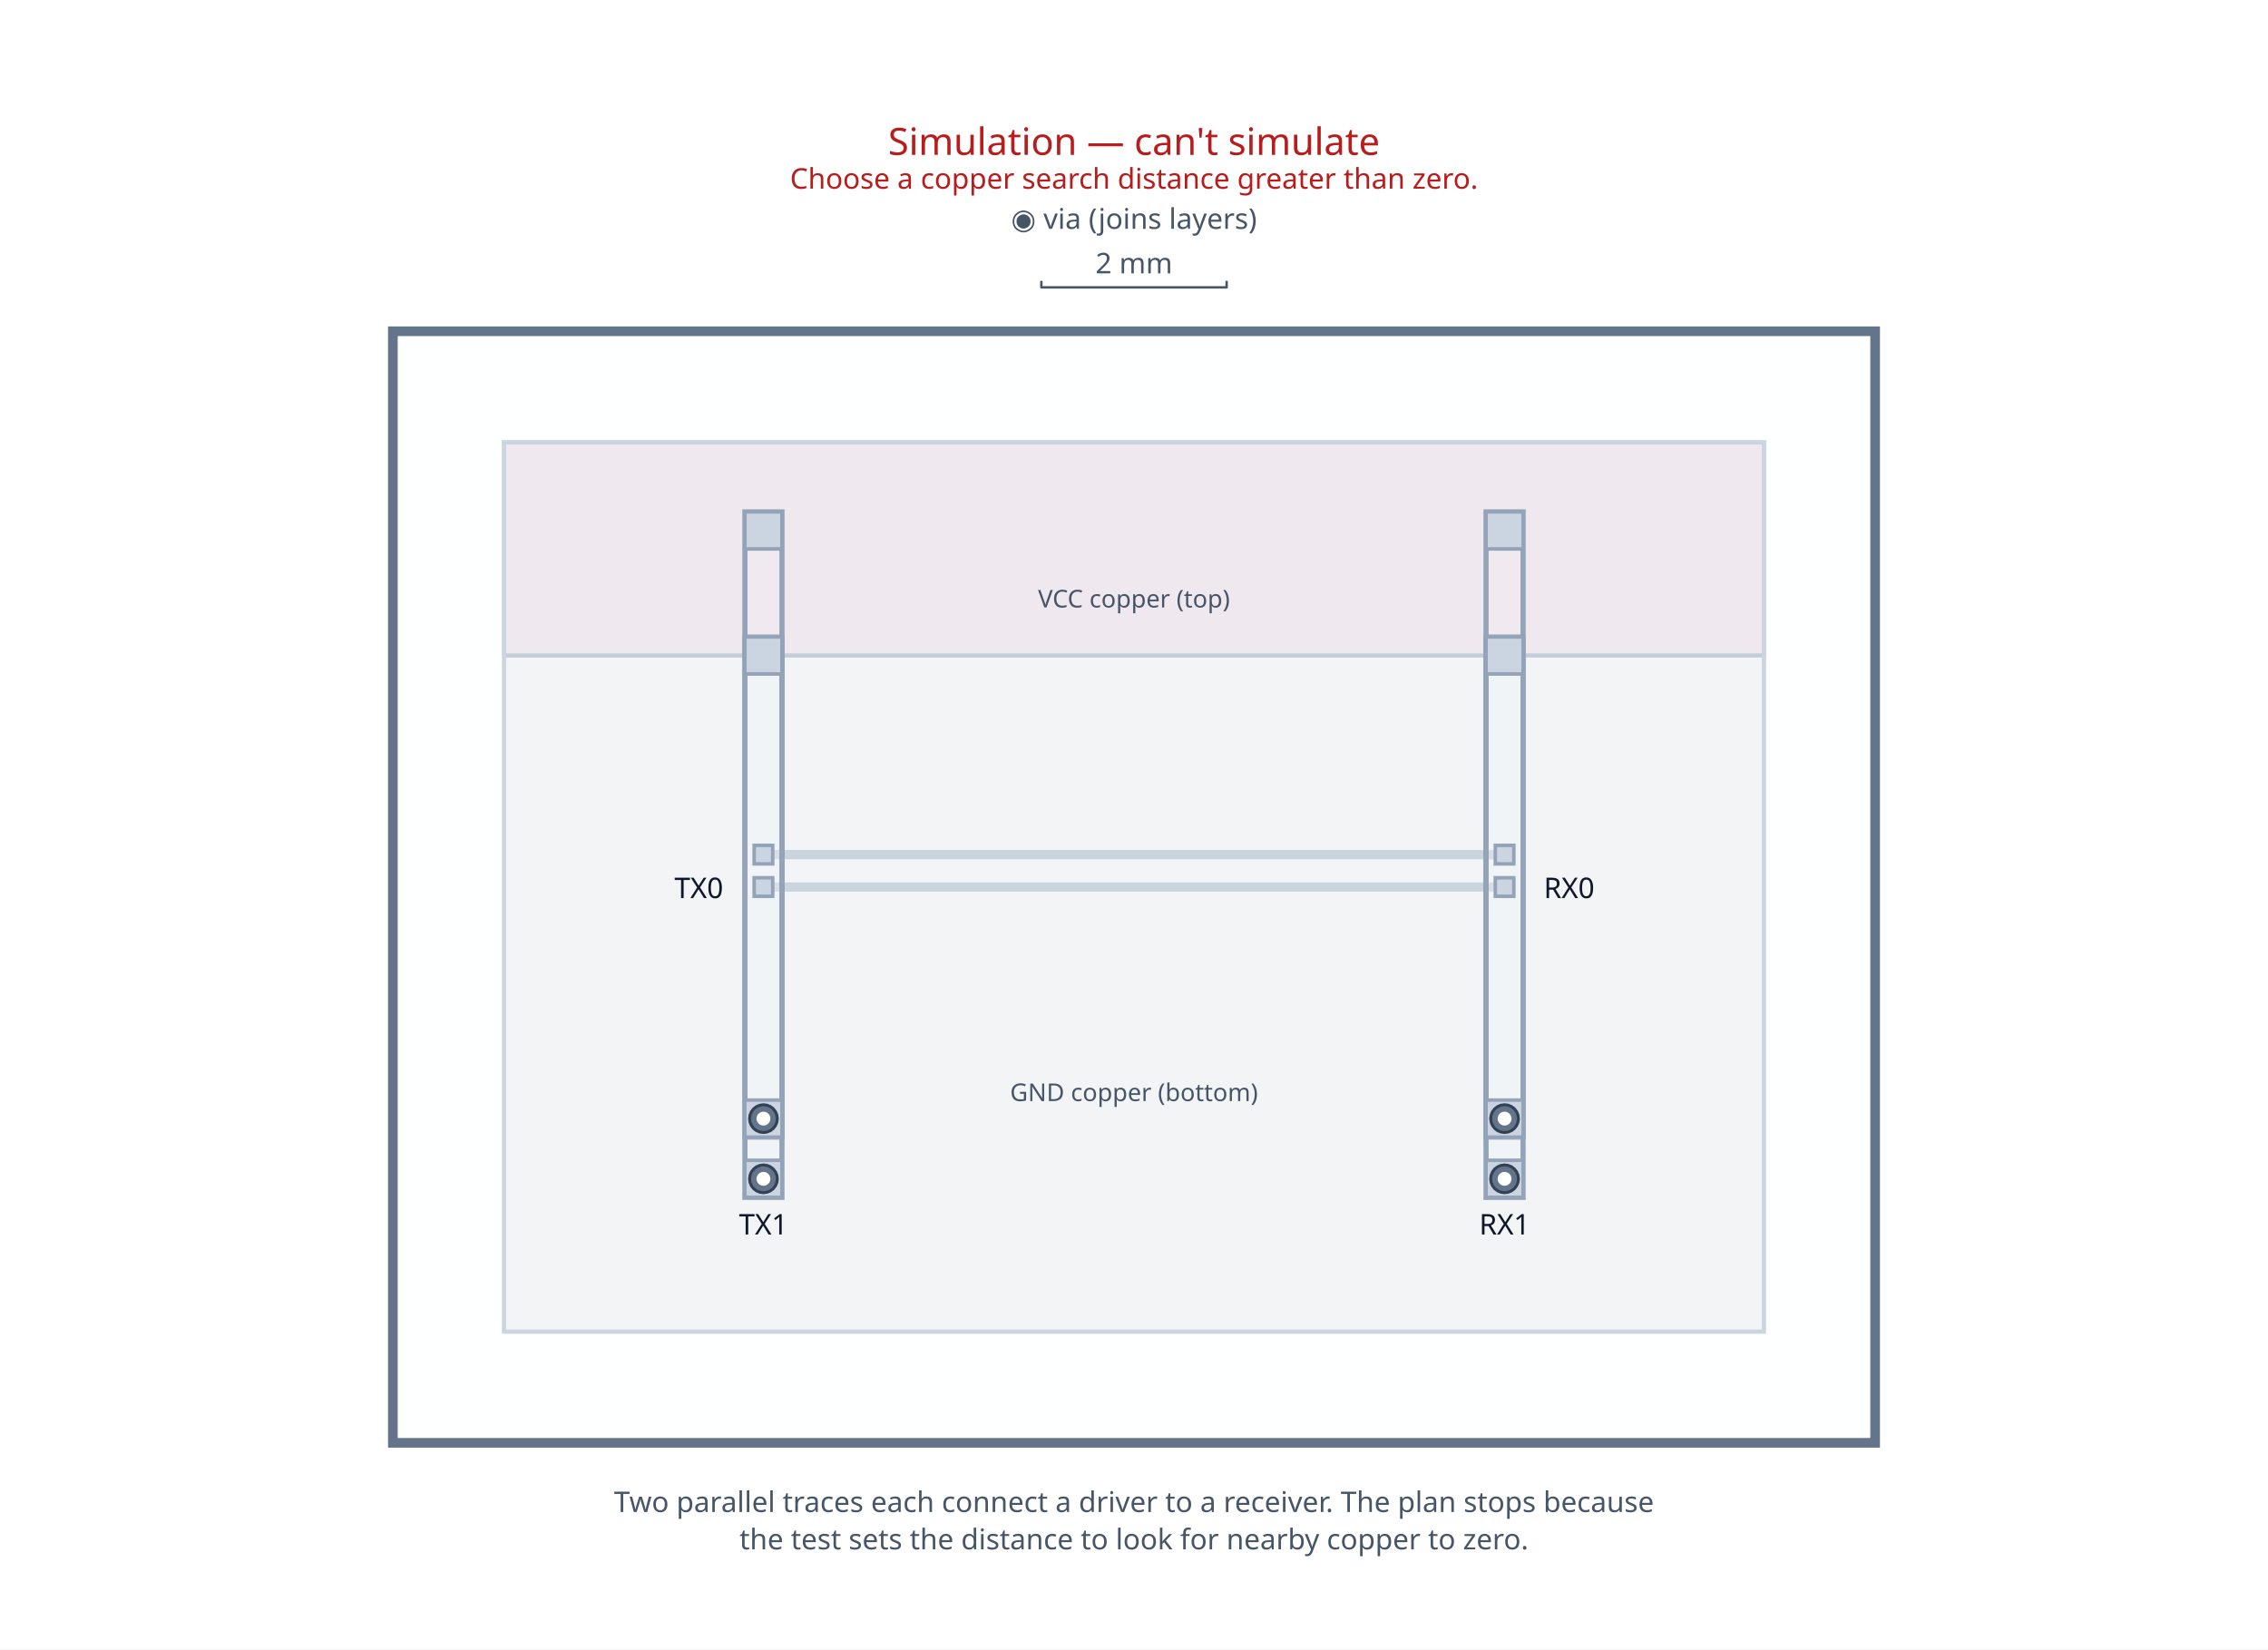
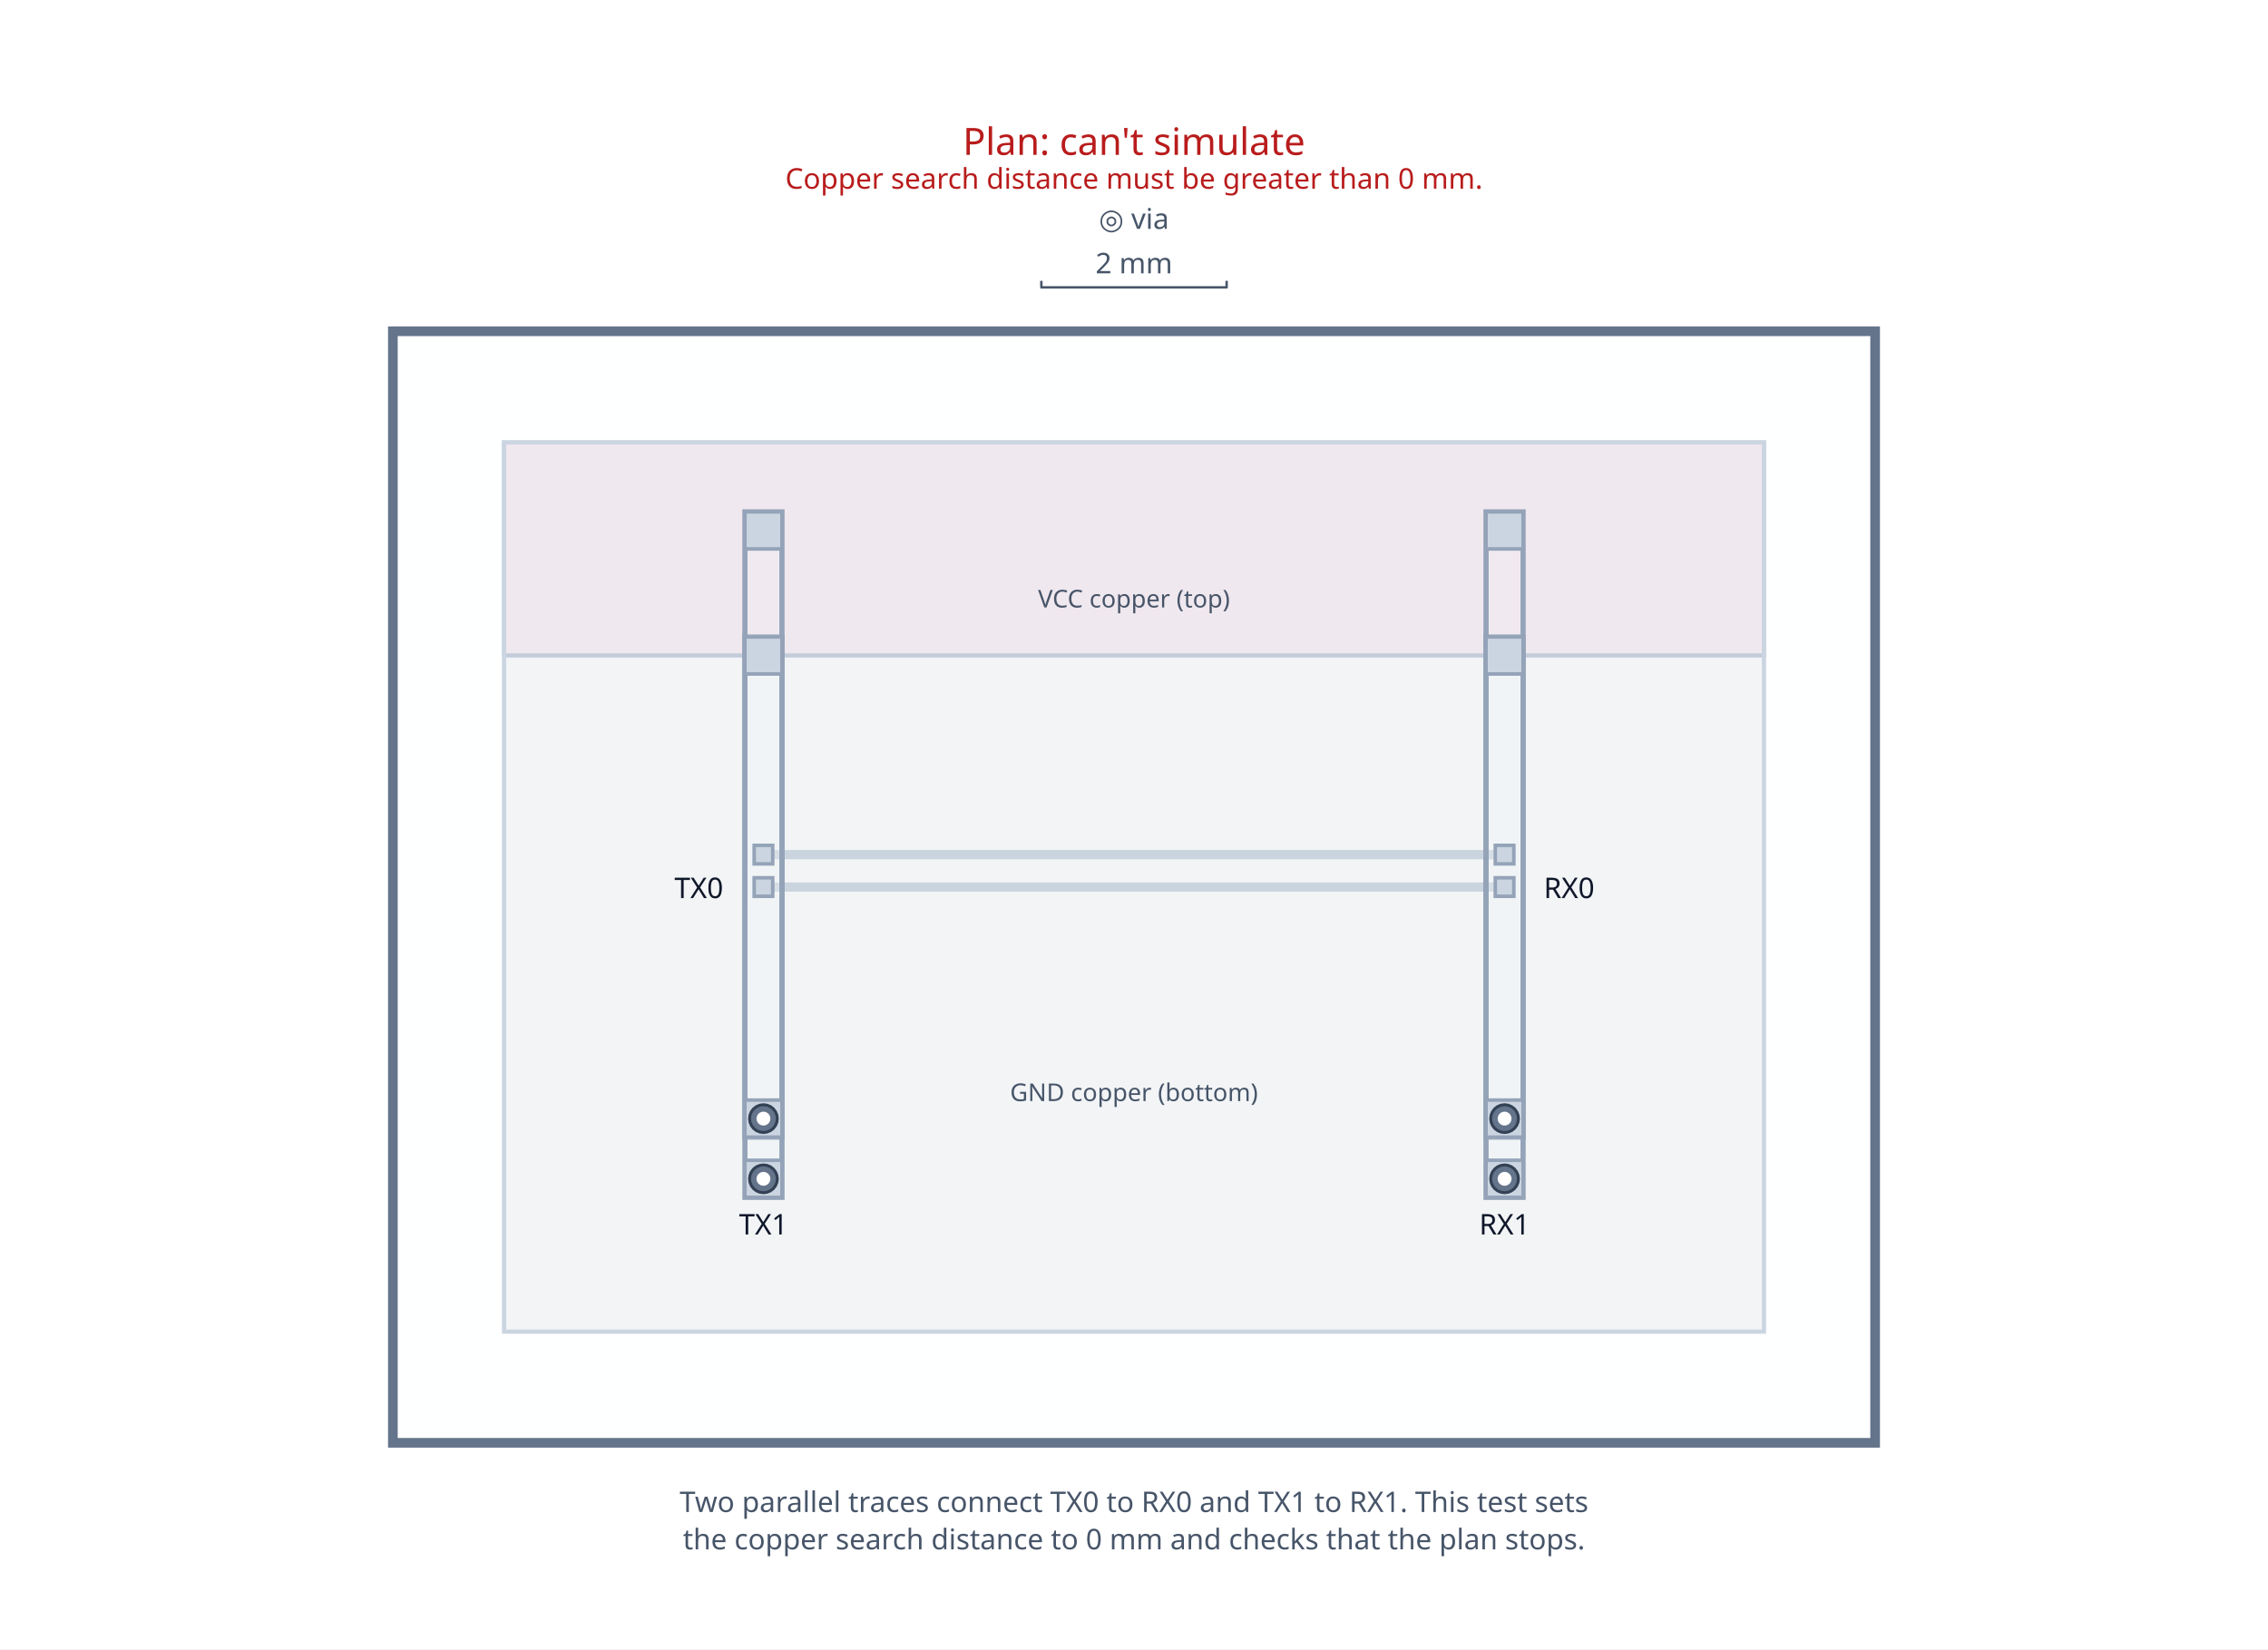
<svg xmlns="http://www.w3.org/2000/svg" width="1100" height="800" viewBox="0 0 1100 800">
  <rect width="100%" height="100%" fill="white" />
  <g>
    <polyline data-points="-4,0 4,0" data-type="line" data-label="Out of scope · source_trace_6" points="370.274,430.271 729.726,430.271" fill="none" stroke="#cbd5e1" stroke-linejoin="round" stroke-width="4.493" />
  </g>
  <g>
    <polyline data-points="-4,0.35 4,0.35" data-type="line" data-label="Out of scope · source_trace_13" points="370.274,414.545 729.726,414.545" fill="none" stroke="#cbd5e1" stroke-linejoin="round" stroke-width="4.493" />
  </g>
  <g>
    <polyline data-points="-1,6.544615 -1,6.473846 1,6.473846 1,6.544615" data-type="line" data-label="2 mm" points="505.068,136.212 505.068,139.391 594.932,139.391 594.932,136.212" fill="none" stroke="#475569" stroke-linejoin="round" stroke-width="1.175" />
  </g>
  <g>
-     <rect data-type="rect" data-label="Copper scope distance must be finite and positive" data-x="0" data-y="7.658462" x="298.383" y="77.524" width="503.234" height="17.281" fill="transparent" stroke="none" stroke-width="0.022" />
+     <rect data-type="rect" data-label="Copper scope distance must be finite and positive" data-x="0" data-y="7.658462" x="352.163" y="77.524" width="395.674" height="17.281" fill="transparent" stroke="none" stroke-width="0.022" />
  </g>
  <g>
    <rect data-type="rect" data-label="" data-x="0" data-y="0.673723" x="165.662" y="40" width="768.675" height="720" fill="none" stroke="none" stroke-width="0.022" />
  </g>
  <g>
    <polygon data-type="polygon" data-label="board" data-points="-8,-6 8,-6 8,6 -8,6" points="190.547,699.861 909.453,699.861 909.453,160.682 190.547,160.682" fill="rgba(248,250,252,0.16)" stroke="#64748b" stroke-width="4.689" />
  </g>
  <g>
    <polygon data-type="polygon" data-label="VCC copper (top)" data-points="-6.8,2.5 6.8,2.5 6.8,4.8 -6.8,4.8" points="244.465,317.943 855.535,317.943 855.535,214.6 244.465,214.6" fill="rgba(219,39,119,0.06)" stroke="#cbd5e1" stroke-width="2.032" />
  </g>
  <g>
    <polygon data-type="polygon" data-label="GND copper (bottom)" data-points="-6.8,-4.8 6.8,-4.8 6.8,4.8 -6.8,4.8" points="244.465,645.943 855.535,645.943 855.535,214.6 244.465,214.6" fill="rgba(100,116,139,0.08)" stroke="#cbd5e1" stroke-width="2.032" />
  </g>
  <g>
    <polygon data-type="polygon" data-label="TX0" data-points="-4.2,-2.7 -3.8,-2.7 -3.8,2.7 -4.2,2.7" points="361.287,551.587 379.26,551.587 379.26,308.956 361.287,308.956" fill="rgba(241,245,249,0.18)" stroke="#94a3b8" stroke-width="2.501" />
  </g>
  <g>
    <polygon data-type="polygon" data-label="pcb_component_1" data-points="-4.15,-2.65 -3.85,-2.65 -3.85,-2.35 -4.15,-2.35" points="363.534,549.34 377.013,549.34 377.013,535.861 363.534,535.861" fill="rgba(241,245,249,0.18)" stroke="#94a3b8" stroke-width="2.501" />
  </g>
  <g>
    <polygon data-type="polygon" data-label="RX0" data-points="3.8,-2.7 4.2,-2.7 4.2,2.7 3.8,2.7" points="720.74,551.587 738.713,551.587 738.713,308.956 720.74,308.956" fill="rgba(241,245,249,0.18)" stroke="#94a3b8" stroke-width="2.501" />
  </g>
  <g>
    <polygon data-type="polygon" data-label="pcb_component_3" data-points="3.85,-2.65 4.15,-2.65 4.15,-2.35 3.85,-2.35" points="722.987,549.34 736.466,549.34 736.466,535.861 722.987,535.861" fill="rgba(241,245,249,0.18)" stroke="#94a3b8" stroke-width="2.501" />
  </g>
  <g>
    <polygon data-type="polygon" data-label="TX1" data-points="-4.2,-3.35 -3.8,-3.35 -3.8,4.05 -4.2,4.05" points="361.287,580.792 379.26,580.792 379.26,248.299 361.287,248.299" fill="rgba(241,245,249,0.18)" stroke="#94a3b8" stroke-width="2.501" />
  </g>
  <g>
    <polygon data-type="polygon" data-label="pcb_component_5" data-points="-4.15,-3.3 -3.85,-3.3 -3.85,-3 -4.15,-3" points="363.534,578.546 377.013,578.546 377.013,565.066 363.534,565.066" fill="rgba(241,245,249,0.18)" stroke="#94a3b8" stroke-width="2.501" />
  </g>
  <g>
    <polygon data-type="polygon" data-label="RX1" data-points="3.8,-3.35 4.2,-3.35 4.2,4.05 3.8,4.05" points="720.74,580.792 738.713,580.792 738.713,248.299 720.74,248.299" fill="rgba(241,245,249,0.18)" stroke="#94a3b8" stroke-width="2.501" />
  </g>
  <g>
    <polygon data-type="polygon" data-label="pcb_component_7" data-points="3.85,-3.3 4.15,-3.3 4.15,-3 3.85,-3" points="722.987,578.546 736.466,578.546 736.466,565.066 722.987,565.066" fill="rgba(241,245,249,0.18)" stroke="#94a3b8" stroke-width="2.501" />
  </g>
  <g>
    <polygon data-type="polygon" data-label="TX0.Y (source_port_2)" data-points="-4.1,-0.1 -3.9,-0.1 -3.9,0.1 -4.1,0.1" points="365.781,434.765 374.767,434.765 374.767,425.778 365.781,425.778" fill="#cbd5e1" stroke="#94a3b8" stroke-width="1.719" />
  </g>
  <g>
    <polygon data-type="polygon" data-label="TX0.GND (source_port_1)" data-points="-4.2,-2.7 -3.8,-2.7 -3.8,-2.3 -4.2,-2.3" points="361.287,551.587 379.26,551.587 379.26,533.614 361.287,533.614" fill="#cbd5e1" stroke="#94a3b8" stroke-width="1.719" />
  </g>
  <g>
    <polygon data-type="polygon" data-label="TX0.VCC (source_port_3)" data-points="-4.2,2.3 -3.8,2.3 -3.8,2.7 -4.2,2.7" points="361.287,326.929 379.26,326.929 379.26,308.956 361.287,308.956" fill="#cbd5e1" stroke="#94a3b8" stroke-width="1.719" />
  </g>
  <g>
    <polygon data-type="polygon" data-label="RX0.A (source_port_6)" data-points="3.9,-0.1 4.1,-0.1 4.1,0.1 3.9,0.1" points="725.233,434.765 734.219,434.765 734.219,425.778 725.233,425.778" fill="#cbd5e1" stroke="#94a3b8" stroke-width="1.719" />
  </g>
  <g>
    <polygon data-type="polygon" data-label="RX0.GND (source_port_7)" data-points="3.8,-2.7 4.2,-2.7 4.2,-2.3 3.8,-2.3" points="720.74,551.587 738.713,551.587 738.713,533.614 720.74,533.614" fill="#cbd5e1" stroke="#94a3b8" stroke-width="1.719" />
  </g>
  <g>
    <polygon data-type="polygon" data-label="RX0.VCC (source_port_9)" data-points="3.8,2.3 4.2,2.3 4.2,2.7 3.8,2.7" points="720.74,326.929 738.713,326.929 738.713,308.956 720.74,308.956" fill="#cbd5e1" stroke="#94a3b8" stroke-width="1.719" />
  </g>
  <g>
    <polygon data-type="polygon" data-label="TX1.Y (source_port_14)" data-points="-4.1,0.25 -3.9,0.25 -3.9,0.45 -4.1,0.45" points="365.781,419.039 374.767,419.039 374.767,410.052 365.781,410.052" fill="#cbd5e1" stroke="#94a3b8" stroke-width="1.719" />
  </g>
  <g>
    <polygon data-type="polygon" data-label="TX1.GND (source_port_13)" data-points="-4.2,-3.35 -3.8,-3.35 -3.8,-2.95 -4.2,-2.95" points="361.287,580.792 379.26,580.792 379.26,562.82 361.287,562.82" fill="#cbd5e1" stroke="#94a3b8" stroke-width="1.719" />
  </g>
  <g>
    <polygon data-type="polygon" data-label="TX1.VCC (source_port_15)" data-points="-4.2,3.65 -3.8,3.65 -3.8,4.05 -4.2,4.05" points="361.287,266.271 379.26,266.271 379.26,248.299 361.287,248.299" fill="#cbd5e1" stroke="#94a3b8" stroke-width="1.719" />
  </g>
  <g>
    <polygon data-type="polygon" data-label="RX1.A (source_port_18)" data-points="3.9,0.25 4.1,0.25 4.1,0.45 3.9,0.45" points="725.233,419.039 734.219,419.039 734.219,410.052 725.233,410.052" fill="#cbd5e1" stroke="#94a3b8" stroke-width="1.719" />
  </g>
  <g>
    <polygon data-type="polygon" data-label="RX1.GND (source_port_19)" data-points="3.8,-3.35 4.2,-3.35 4.2,-2.95 3.8,-2.95" points="720.74,580.792 738.713,580.792 738.713,562.82 720.74,562.82" fill="#cbd5e1" stroke="#94a3b8" stroke-width="1.719" />
  </g>
  <g>
    <polygon data-type="polygon" data-label="RX1.VCC (source_port_21)" data-points="3.8,3.65 4.2,3.65 4.2,4.05 3.8,4.05" points="720.74,266.271 738.713,266.271 738.713,248.299 720.74,248.299" fill="#cbd5e1" stroke="#94a3b8" stroke-width="1.719" />
  </g>
  <g>
    <polygon data-type="polygon" data-label="Via pcb_via_0 · top–inner1–inner2–bottom" data-points="-3.85,-2.5 -3.855111,-2.461177 -3.870096,-2.425 -3.893934,-2.393934 -3.925,-2.370096 -3.961177,-2.355111 -4,-2.35 -4.038823,-2.355111 -4.075,-2.370096 -4.106066,-2.393934 -4.129904,-2.425 -4.144889,-2.461177 -4.15,-2.5 -4.144889,-2.538823 -4.129904,-2.575 -4.106066,-2.606066 -4.075,-2.629904 -4.038823,-2.644889 -4,-2.65 -3.961177,-2.644889 -3.925,-2.629904 -3.893934,-2.606066 -3.870096,-2.575 -3.855111,-2.538823" points="377.013,542.6 376.784,540.856 376.111,539.23 375.039,537.835 373.644,536.764 372.018,536.09 370.274,535.861 368.529,536.09 366.904,536.764 365.508,537.835 364.437,539.23 363.764,540.856 363.534,542.6 363.764,544.345 364.437,545.97 365.508,547.366 366.904,548.437 368.529,549.11 370.274,549.34 372.018,549.11 373.644,548.437 375.039,547.366 376.111,545.97 376.784,544.345" fill="#64748b" stroke="#334155" stroke-width="1.407" />
  </g>
  <g>
    <polygon data-type="polygon" data-label="Via pcb_via_0 · top–inner1–inner2–bottom" data-points="-3.925,-2.5 -3.927556,-2.480589 -3.935048,-2.4625 -3.946967,-2.446967 -3.9625,-2.435048 -3.980589,-2.427556 -4,-2.425 -4.019411,-2.427556 -4.0375,-2.435048 -4.053033,-2.446967 -4.064952,-2.4625 -4.072444,-2.480589 -4.075,-2.5 -4.072444,-2.519411 -4.064952,-2.5375 -4.053033,-2.553033 -4.0375,-2.564952 -4.019411,-2.572444 -4,-2.575 -3.980589,-2.572444 -3.9625,-2.564952 -3.946967,-2.553033 -3.935048,-2.5375 -3.927556,-2.519411" points="373.644,542.6 373.529,541.728 373.192,540.915 372.657,540.217 371.959,539.682 371.146,539.345 370.274,539.23 369.402,539.345 368.589,539.682 367.891,540.217 367.355,540.915 367.019,541.728 366.904,542.6 367.019,543.473 367.355,544.285 367.891,544.983 368.589,545.519 369.402,545.855 370.274,545.97 371.146,545.855 371.959,545.519 372.657,544.983 373.192,544.285 373.529,543.473" fill="#fff" stroke="none" stroke-width="0.022" />
  </g>
  <g>
    <polygon data-type="polygon" data-label="Via pcb_via_1 · top–inner1–inner2–bottom" data-points="4.15,-2.5 4.144889,-2.461177 4.129904,-2.425 4.106066,-2.393934 4.075,-2.370096 4.038823,-2.355111 4,-2.35 3.961177,-2.355111 3.925,-2.370096 3.893934,-2.393934 3.870096,-2.425 3.855111,-2.461177 3.85,-2.5 3.855111,-2.538823 3.870096,-2.575 3.893934,-2.606066 3.925,-2.629904 3.961177,-2.644889 4,-2.65 4.038823,-2.644889 4.075,-2.629904 4.106066,-2.606066 4.129904,-2.575 4.144889,-2.538823" points="736.466,542.6 736.236,540.856 735.563,539.23 734.492,537.835 733.096,536.764 731.471,536.09 729.726,535.861 727.982,536.09 726.356,536.764 724.961,537.835 723.889,539.23 723.216,540.856 722.987,542.6 723.216,544.345 723.889,545.97 724.961,547.366 726.356,548.437 727.982,549.11 729.726,549.34 731.471,549.11 733.096,548.437 734.492,547.366 735.563,545.97 736.236,544.345" fill="#64748b" stroke="#334155" stroke-width="1.407" />
  </g>
  <g>
    <polygon data-type="polygon" data-label="Via pcb_via_1 · top–inner1–inner2–bottom" data-points="4.075,-2.5 4.072444,-2.480589 4.064952,-2.4625 4.053033,-2.446967 4.0375,-2.435048 4.019411,-2.427556 4,-2.425 3.980589,-2.427556 3.9625,-2.435048 3.946967,-2.446967 3.935048,-2.4625 3.927556,-2.480589 3.925,-2.5 3.927556,-2.519411 3.935048,-2.5375 3.946967,-2.553033 3.9625,-2.564952 3.980589,-2.572444 4,-2.575 4.019411,-2.572444 4.0375,-2.564952 4.053033,-2.553033 4.064952,-2.5375 4.072444,-2.519411" points="733.096,542.6 732.981,541.728 732.645,540.915 732.109,540.217 731.411,539.682 730.598,539.345 729.726,539.23 728.854,539.345 728.041,539.682 727.343,540.217 726.808,540.915 726.471,541.728 726.356,542.6 726.471,543.473 726.808,544.285 727.343,544.983 728.041,545.519 728.854,545.855 729.726,545.97 730.598,545.855 731.411,545.519 732.109,544.983 732.645,544.285 732.981,543.473" fill="#fff" stroke="none" stroke-width="0.022" />
  </g>
  <g>
    <polygon data-type="polygon" data-label="Via pcb_via_2 · top–inner1–inner2–bottom" data-points="-3.85,-3.15 -3.855111,-3.111177 -3.870096,-3.075 -3.893934,-3.043934 -3.925,-3.020096 -3.961177,-3.005111 -4,-3 -4.038823,-3.005111 -4.075,-3.020096 -4.106066,-3.043934 -4.129904,-3.075 -4.144889,-3.111177 -4.15,-3.15 -4.144889,-3.188823 -4.129904,-3.225 -4.106066,-3.256066 -4.075,-3.279904 -4.038823,-3.294889 -4,-3.3 -3.961177,-3.294889 -3.925,-3.279904 -3.893934,-3.256066 -3.870096,-3.225 -3.855111,-3.188823" points="377.013,571.806 376.784,570.061 376.111,568.436 375.039,567.04 373.644,565.969 372.018,565.296 370.274,565.066 368.529,565.296 366.904,565.969 365.508,567.04 364.437,568.436 363.764,570.061 363.534,571.806 363.764,573.55 364.437,575.176 365.508,576.572 366.904,577.643 368.529,578.316 370.274,578.546 372.018,578.316 373.644,577.643 375.039,576.572 376.111,575.176 376.784,573.55" fill="#64748b" stroke="#334155" stroke-width="1.407" />
  </g>
  <g>
    <polygon data-type="polygon" data-label="Via pcb_via_2 · top–inner1–inner2–bottom" data-points="-3.925,-3.15 -3.927556,-3.130589 -3.935048,-3.1125 -3.946967,-3.096967 -3.9625,-3.085048 -3.980589,-3.077556 -4,-3.075 -4.019411,-3.077556 -4.0375,-3.085048 -4.053033,-3.096967 -4.064952,-3.1125 -4.072444,-3.130589 -4.075,-3.15 -4.072444,-3.169411 -4.064952,-3.1875 -4.053033,-3.203033 -4.0375,-3.214952 -4.019411,-3.222444 -4,-3.225 -3.980589,-3.222444 -3.9625,-3.214952 -3.946967,-3.203033 -3.935048,-3.1875 -3.927556,-3.169411" points="373.644,571.806 373.529,570.934 373.192,570.121 372.657,569.423 371.959,568.887 371.146,568.551 370.274,568.436 369.402,568.551 368.589,568.887 367.891,569.423 367.355,570.121 367.019,570.934 366.904,571.806 367.019,572.678 367.355,573.491 367.891,574.189 368.589,574.724 369.402,575.061 370.274,575.176 371.146,575.061 371.959,574.724 372.657,574.189 373.192,573.491 373.529,572.678" fill="#fff" stroke="none" stroke-width="0.022" />
  </g>
  <g>
    <polygon data-type="polygon" data-label="Via pcb_via_3 · top–inner1–inner2–bottom" data-points="4.15,-3.15 4.144889,-3.111177 4.129904,-3.075 4.106066,-3.043934 4.075,-3.020096 4.038823,-3.005111 4,-3 3.961177,-3.005111 3.925,-3.020096 3.893934,-3.043934 3.870096,-3.075 3.855111,-3.111177 3.85,-3.15 3.855111,-3.188823 3.870096,-3.225 3.893934,-3.256066 3.925,-3.279904 3.961177,-3.294889 4,-3.3 4.038823,-3.294889 4.075,-3.279904 4.106066,-3.256066 4.129904,-3.225 4.144889,-3.188823" points="736.466,571.806 736.236,570.061 735.563,568.436 734.492,567.04 733.096,565.969 731.471,565.296 729.726,565.066 727.982,565.296 726.356,565.969 724.961,567.04 723.889,568.436 723.216,570.061 722.987,571.806 723.216,573.55 723.889,575.176 724.961,576.572 726.356,577.643 727.982,578.316 729.726,578.546 731.471,578.316 733.096,577.643 734.492,576.572 735.563,575.176 736.236,573.55" fill="#64748b" stroke="#334155" stroke-width="1.407" />
  </g>
  <g>
    <polygon data-type="polygon" data-label="Via pcb_via_3 · top–inner1–inner2–bottom" data-points="4.075,-3.15 4.072444,-3.130589 4.064952,-3.1125 4.053033,-3.096967 4.0375,-3.085048 4.019411,-3.077556 4,-3.075 3.980589,-3.077556 3.9625,-3.085048 3.946967,-3.096967 3.935048,-3.1125 3.927556,-3.130589 3.925,-3.15 3.927556,-3.169411 3.935048,-3.1875 3.946967,-3.203033 3.9625,-3.214952 3.980589,-3.222444 4,-3.225 4.019411,-3.222444 4.0375,-3.214952 4.053033,-3.203033 4.064952,-3.1875 4.072444,-3.169411" points="733.096,571.806 732.981,570.934 732.645,570.121 732.109,569.423 731.411,568.887 730.598,568.551 729.726,568.436 728.854,568.551 728.041,568.887 727.343,569.423 726.808,570.121 726.471,570.934 726.356,571.806 726.471,572.678 726.808,573.491 727.343,574.189 728.041,574.724 728.854,575.061 729.726,575.176 730.598,575.061 731.411,574.724 732.109,574.189 732.645,573.491 732.981,572.678" fill="#fff" stroke="none" stroke-width="0.022" />
  </g>
  <text data-type="text" data-label="TX0" data-x="-4.697057" data-y="0" x="338.954" y="430.271" fill="#0f172a" font-size="13.825" font-family="sans-serif" text-anchor="middle" dominant-baseline="central">TX0</text>
  <text data-type="text" data-label="RX0" data-x="4.697057" data-y="0" x="761.046" y="430.271" fill="#0f172a" font-size="13.825" font-family="sans-serif" text-anchor="middle" dominant-baseline="central">RX0</text>
  <text data-type="text" data-label="TX1" data-x="-4" data-y="-3.631672" x="370.274" y="593.448" fill="#0f172a" font-size="13.825" font-family="sans-serif" text-anchor="middle" dominant-baseline="central">TX1</text>
  <text data-type="text" data-label="RX1" data-x="4" data-y="-3.631672" x="729.726" y="593.448" fill="#0f172a" font-size="13.825" font-family="sans-serif" text-anchor="middle" dominant-baseline="central">RX1</text>
  <text data-type="text" data-label="VCC copper (top)" data-x="0" data-y="3.121" x="550" y="290.04" fill="#475569" font-size="11.89" font-family="sans-serif" text-anchor="middle" dominant-baseline="central">VCC copper (top)</text>
  <text data-type="text" data-label="GND copper (bottom)" data-x="0" data-y="-2.208" x="550" y="529.48" fill="#475569" font-size="11.89" font-family="sans-serif" text-anchor="middle" dominant-baseline="central">GND copper (bottom)</text>
  <text data-type="text" data-label="2 mm" data-x="0" data-y="6.744615" x="550" y="127.225" fill="#475569" font-size="13.825" font-family="sans-serif" text-anchor="middle" dominant-baseline="central">2 mm</text>
-   <text data-type="text" data-label="◉ via (joins layers)" data-x="0" data-y="7.255385" x="550" y="104.276" fill="#475569" font-size="13.825" font-family="sans-serif" text-anchor="middle" dominant-baseline="central">◉ via (joins layers)</text>
-   <text data-type="text" data-label="Choose a copper search distance greater than zero." data-x="0" data-y="7.658462" x="550" y="86.165" fill="#b91c1c" font-size="13.825" font-family="sans-serif" text-anchor="middle" dominant-baseline="central">Choose a copper search distance greater than zero.</text>
-   <text data-type="text" data-label="Simulation — can't simulate" data-x="0" data-y="8.061538" x="550" y="68.054" fill="#b91c1c" font-size="18.249" font-family="sans-serif" text-anchor="middle" dominant-baseline="central">Simulation — can't simulate</text>
-   <text data-type="text" data-label="Two parallel traces each connect a driver to a receiver. The plan stops because" data-x="0" data-y="-6.627692" x="550" y="728.064" fill="#475569" font-size="13.825" font-family="sans-serif" text-anchor="middle" dominant-baseline="central">Two parallel traces each connect a driver to a receiver. The plan stops because</text>
-   <text data-type="text" data-label="the test sets the distance to look for nearby copper to zero." data-x="0" data-y="-7.030769" x="550" y="746.175" fill="#475569" font-size="13.825" font-family="sans-serif" text-anchor="middle" dominant-baseline="central">the test sets the distance to look for nearby copper to zero.</text>
+   <text data-type="text" data-label="◎ via" data-x="0" data-y="7.255385" x="550" y="104.276" fill="#475569" font-size="13.825" font-family="sans-serif" text-anchor="middle" dominant-baseline="central">◎ via</text>
+   <text data-type="text" data-label="Copper search distance must be greater than 0 mm." data-x="0" data-y="7.658462" x="550" y="86.165" fill="#b91c1c" font-size="13.825" font-family="sans-serif" text-anchor="middle" dominant-baseline="central">Copper search distance must be greater than 0 mm.</text>
+   <text data-type="text" data-label="Plan: can't simulate" data-x="0" data-y="8.061538" x="550" y="68.054" fill="#b91c1c" font-size="18.249" font-family="sans-serif" text-anchor="middle" dominant-baseline="central">Plan: can't simulate</text>
+   <text data-type="text" data-label="Two parallel traces connect TX0 to RX0 and TX1 to RX1. This test sets" data-x="0" data-y="-6.627692" x="550" y="728.064" fill="#475569" font-size="13.825" font-family="sans-serif" text-anchor="middle" dominant-baseline="central">Two parallel traces connect TX0 to RX0 and TX1 to RX1. This test sets</text>
+   <text data-type="text" data-label="the copper search distance to 0 mm and checks that the plan stops." data-x="0" data-y="-7.030769" x="550" y="746.175" fill="#475569" font-size="13.825" font-family="sans-serif" text-anchor="middle" dominant-baseline="central">the copper search distance to 0 mm and checks that the plan stops.</text>
  <g id="crosshair" style="display: none">
    <line id="crosshair-h" y1="0" y2="800" stroke="#666" stroke-width="0.5" />
    <line id="crosshair-v" x1="0" x2="1100" stroke="#666" stroke-width="0.5" />
    <text id="coordinates" font-family="monospace" font-size="12" fill="#666" />
  </g>
</svg>
